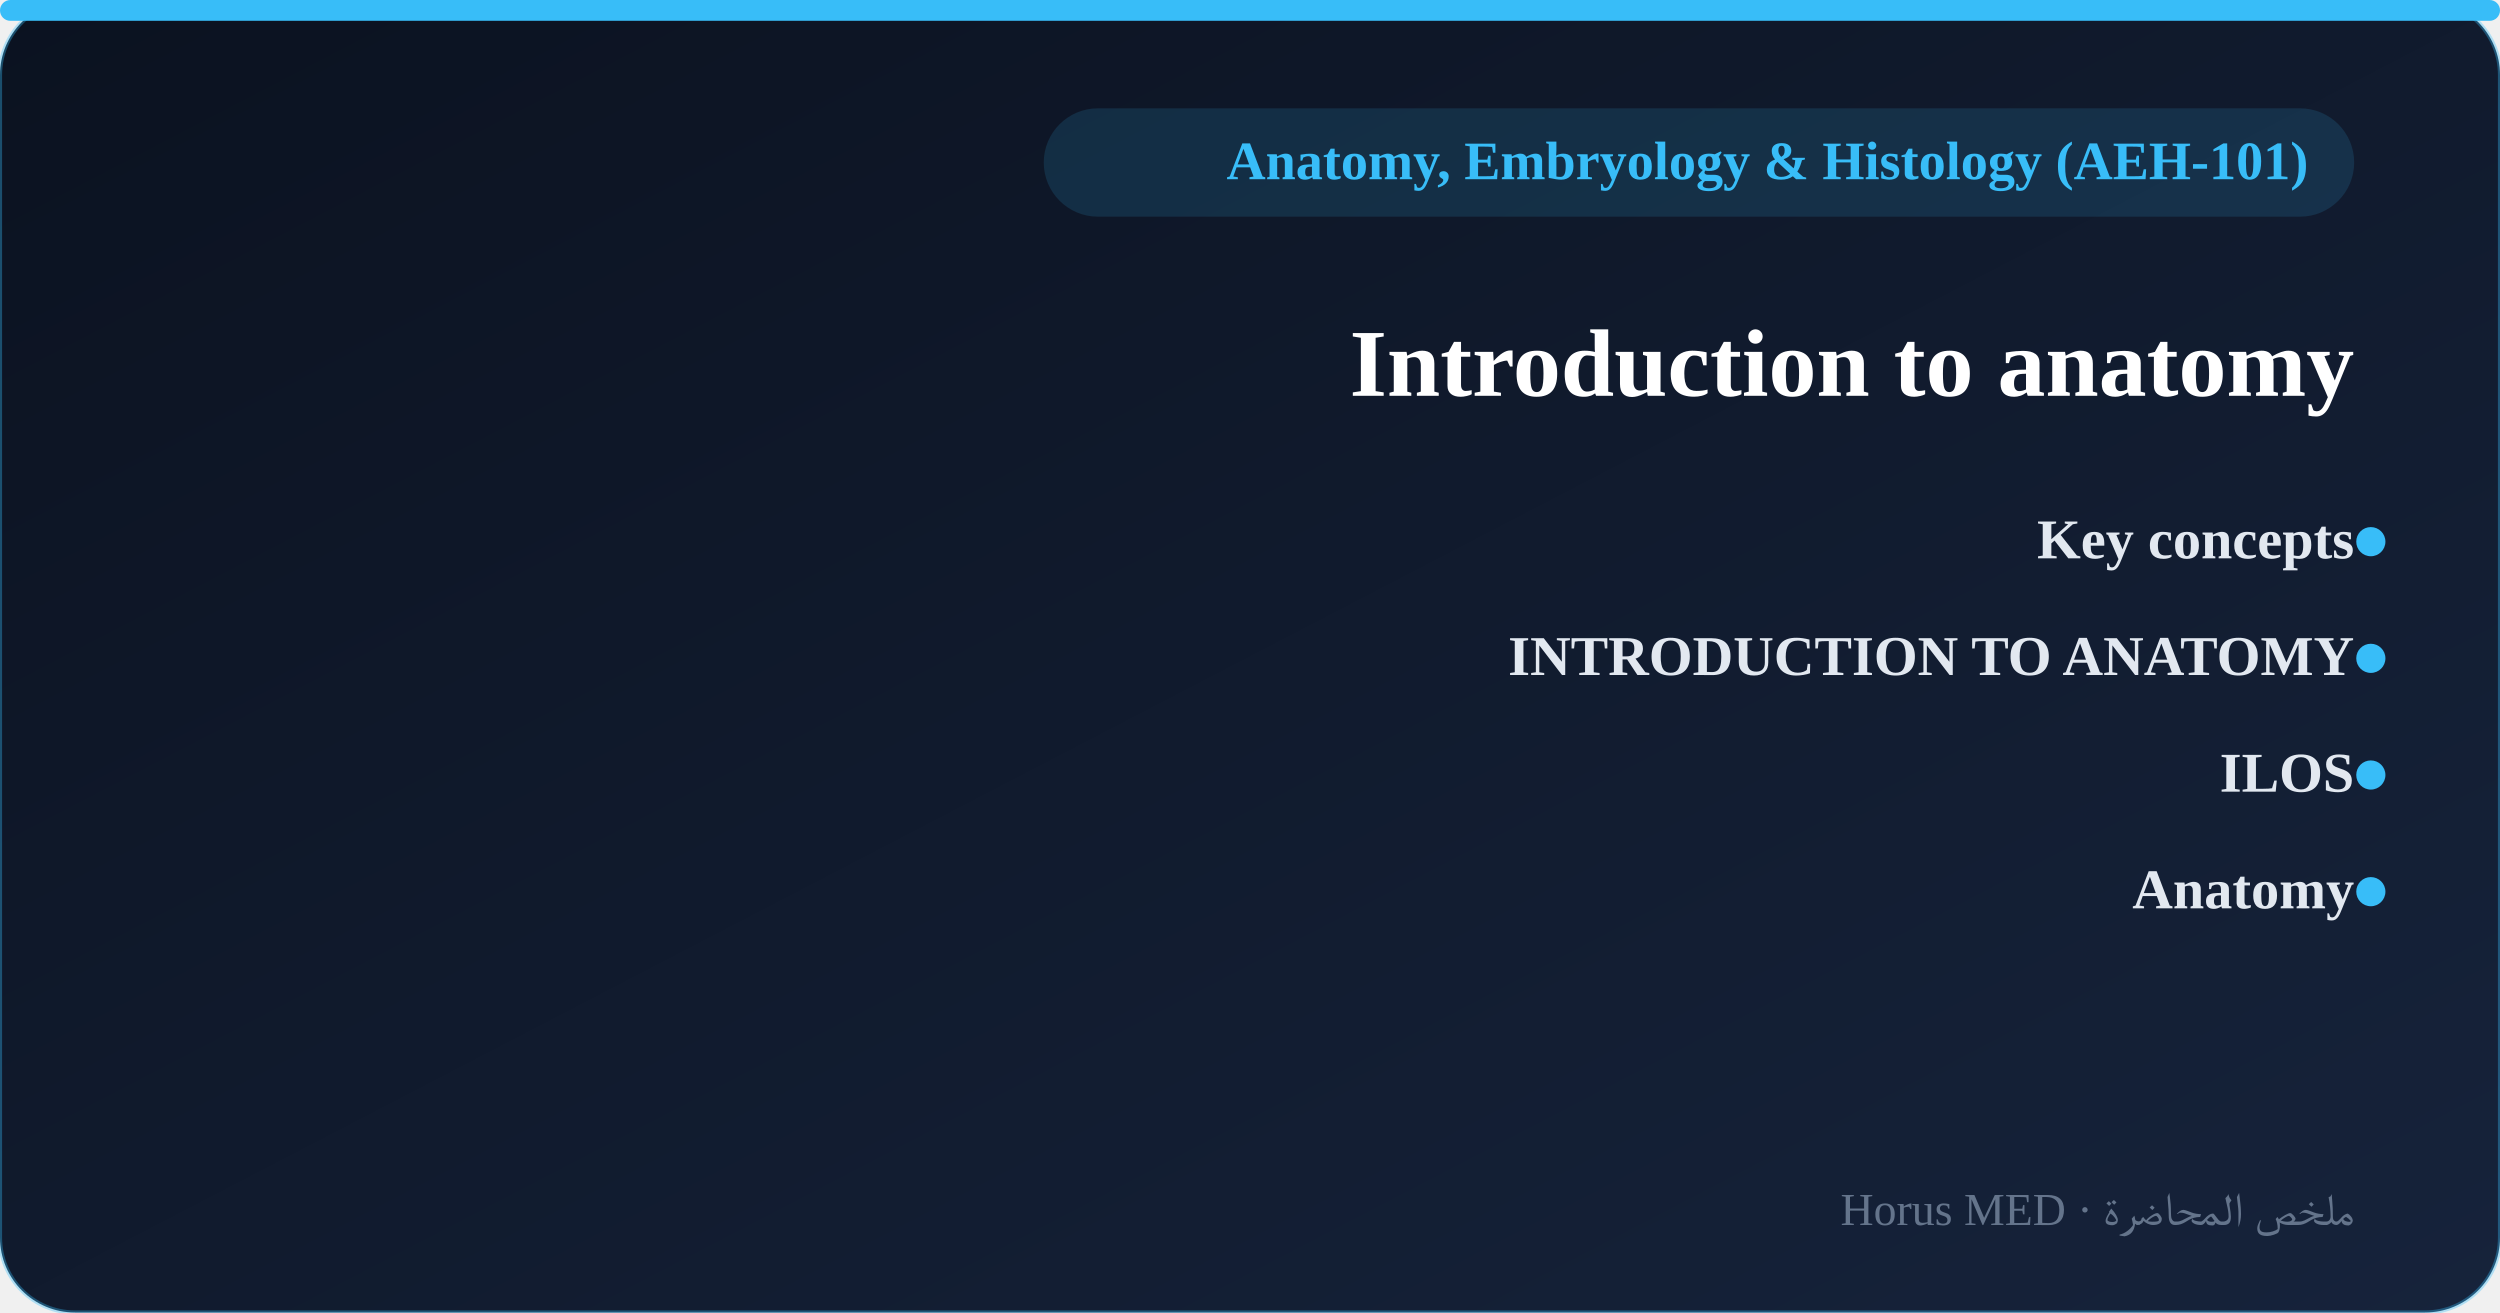
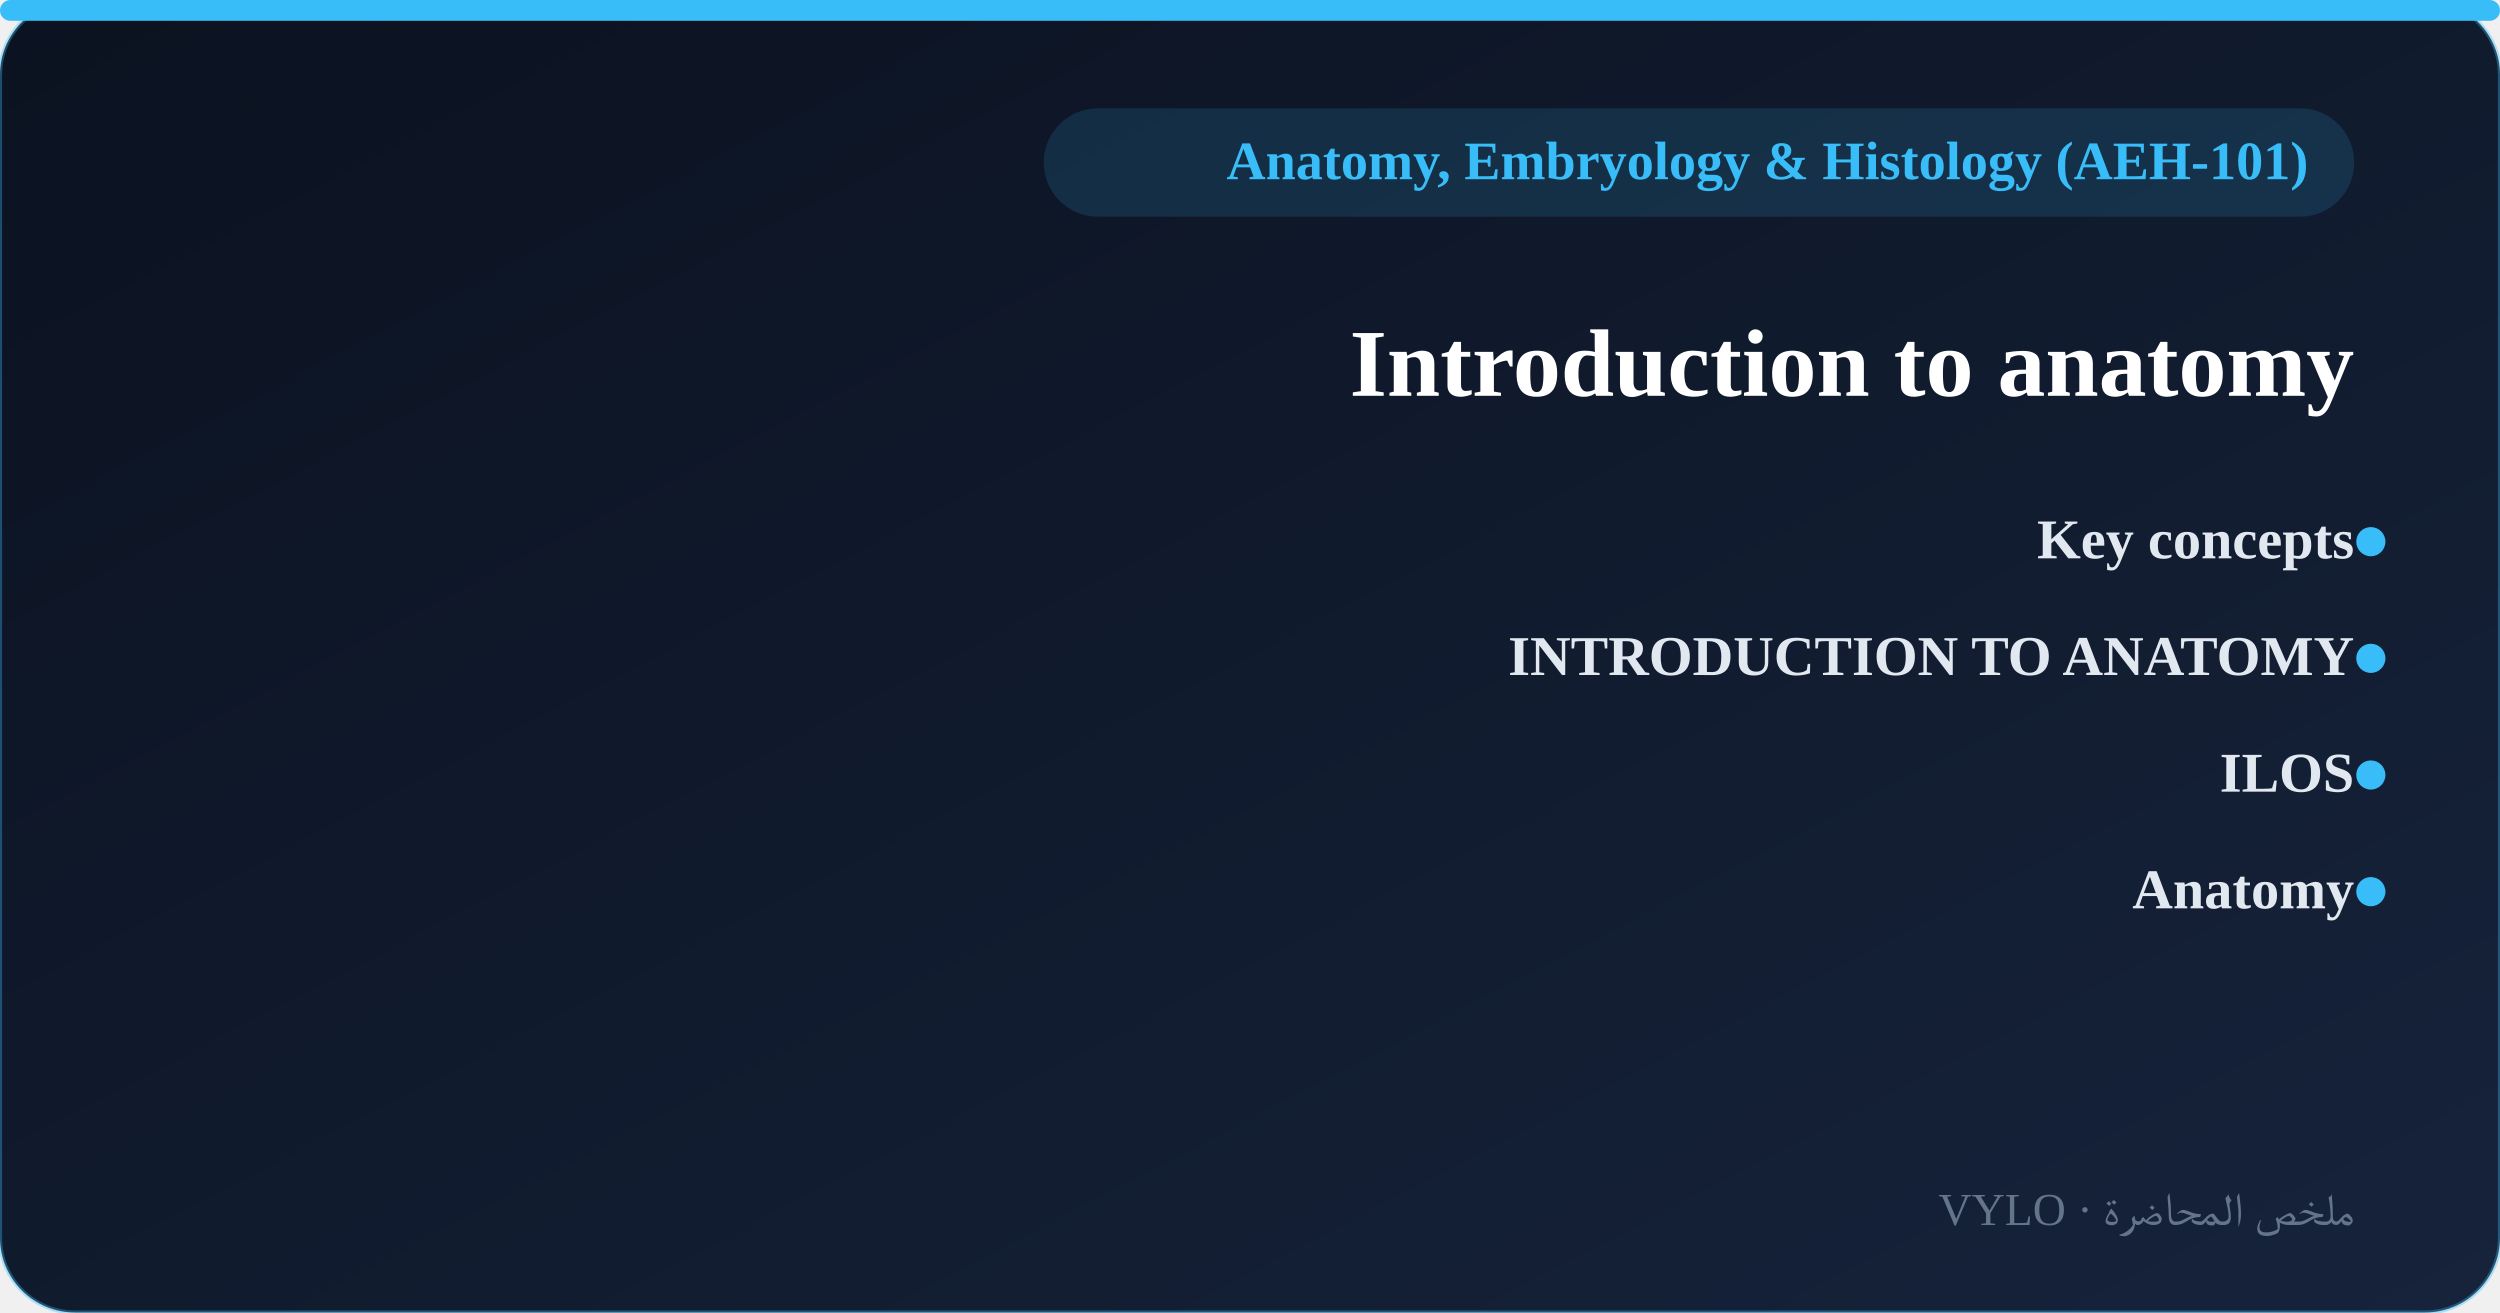
<svg xmlns="http://www.w3.org/2000/svg" width="1200" height="630" viewBox="0 0 1200 630">
  <defs>
    <linearGradient id="bg" x1="0" y1="0" x2="1" y2="1">
      <stop offset="0" stop-color="#0b1220" />
      <stop offset="1" stop-color="#16233b" />
    </linearGradient>
  </defs>
  <rect width="1200" height="630" rx="36" fill="url(#bg)" />
  <rect width="1200" height="630" rx="36" fill="none" stroke="#38bdf8" stroke-opacity="0.35" stroke-width="2" />
  <rect x="0" y="0" width="1200" height="10" rx="5" fill="#38bdf8" />
  <rect x="501" y="52" width="629" height="52" rx="26" fill="#38bdf8" fill-opacity="0.14" />
  <text x="1108" y="86" text-anchor="end" font-size="26" fill="#38bdf8" font-weight="700">Anatomy, Embryology &amp; Histology (AEH-101)</text>
  <text x="1130" y="190" text-anchor="end" font-size="46" fill="#ffffff" font-weight="800">
    <tspan x="1130" dy="0">Introduction to anatomy</tspan>
  </text>
  <circle cx="1138" cy="260" r="7" fill="#38bdf8" />
  <text x="1130" y="268" text-anchor="end" font-size="27" fill="#e2e8f0" font-weight="600">Key concepts</text>
  <circle cx="1138" cy="316" r="7" fill="#38bdf8" />
  <text x="1130" y="324" text-anchor="end" font-size="27" fill="#e2e8f0" font-weight="600">INTRODUCTION TO ANATOMY</text>
  <circle cx="1138" cy="372" r="7" fill="#38bdf8" />
  <text x="1130" y="380" text-anchor="end" font-size="27" fill="#e2e8f0" font-weight="600">ILOS</text>
  <circle cx="1138" cy="428" r="7" fill="#38bdf8" />
  <text x="1130" y="436" text-anchor="end" font-size="27" fill="#e2e8f0" font-weight="600">Anatomy</text>
-   <text x="1130" y="588" text-anchor="end" font-size="22" fill="#64748b">Horus MED · ملخص المحاضرة</text>
+   <text x="1130" y="588" text-anchor="end" font-size="22" fill="#64748b">VYLO · ملخص المحاضرة</text>
</svg>
